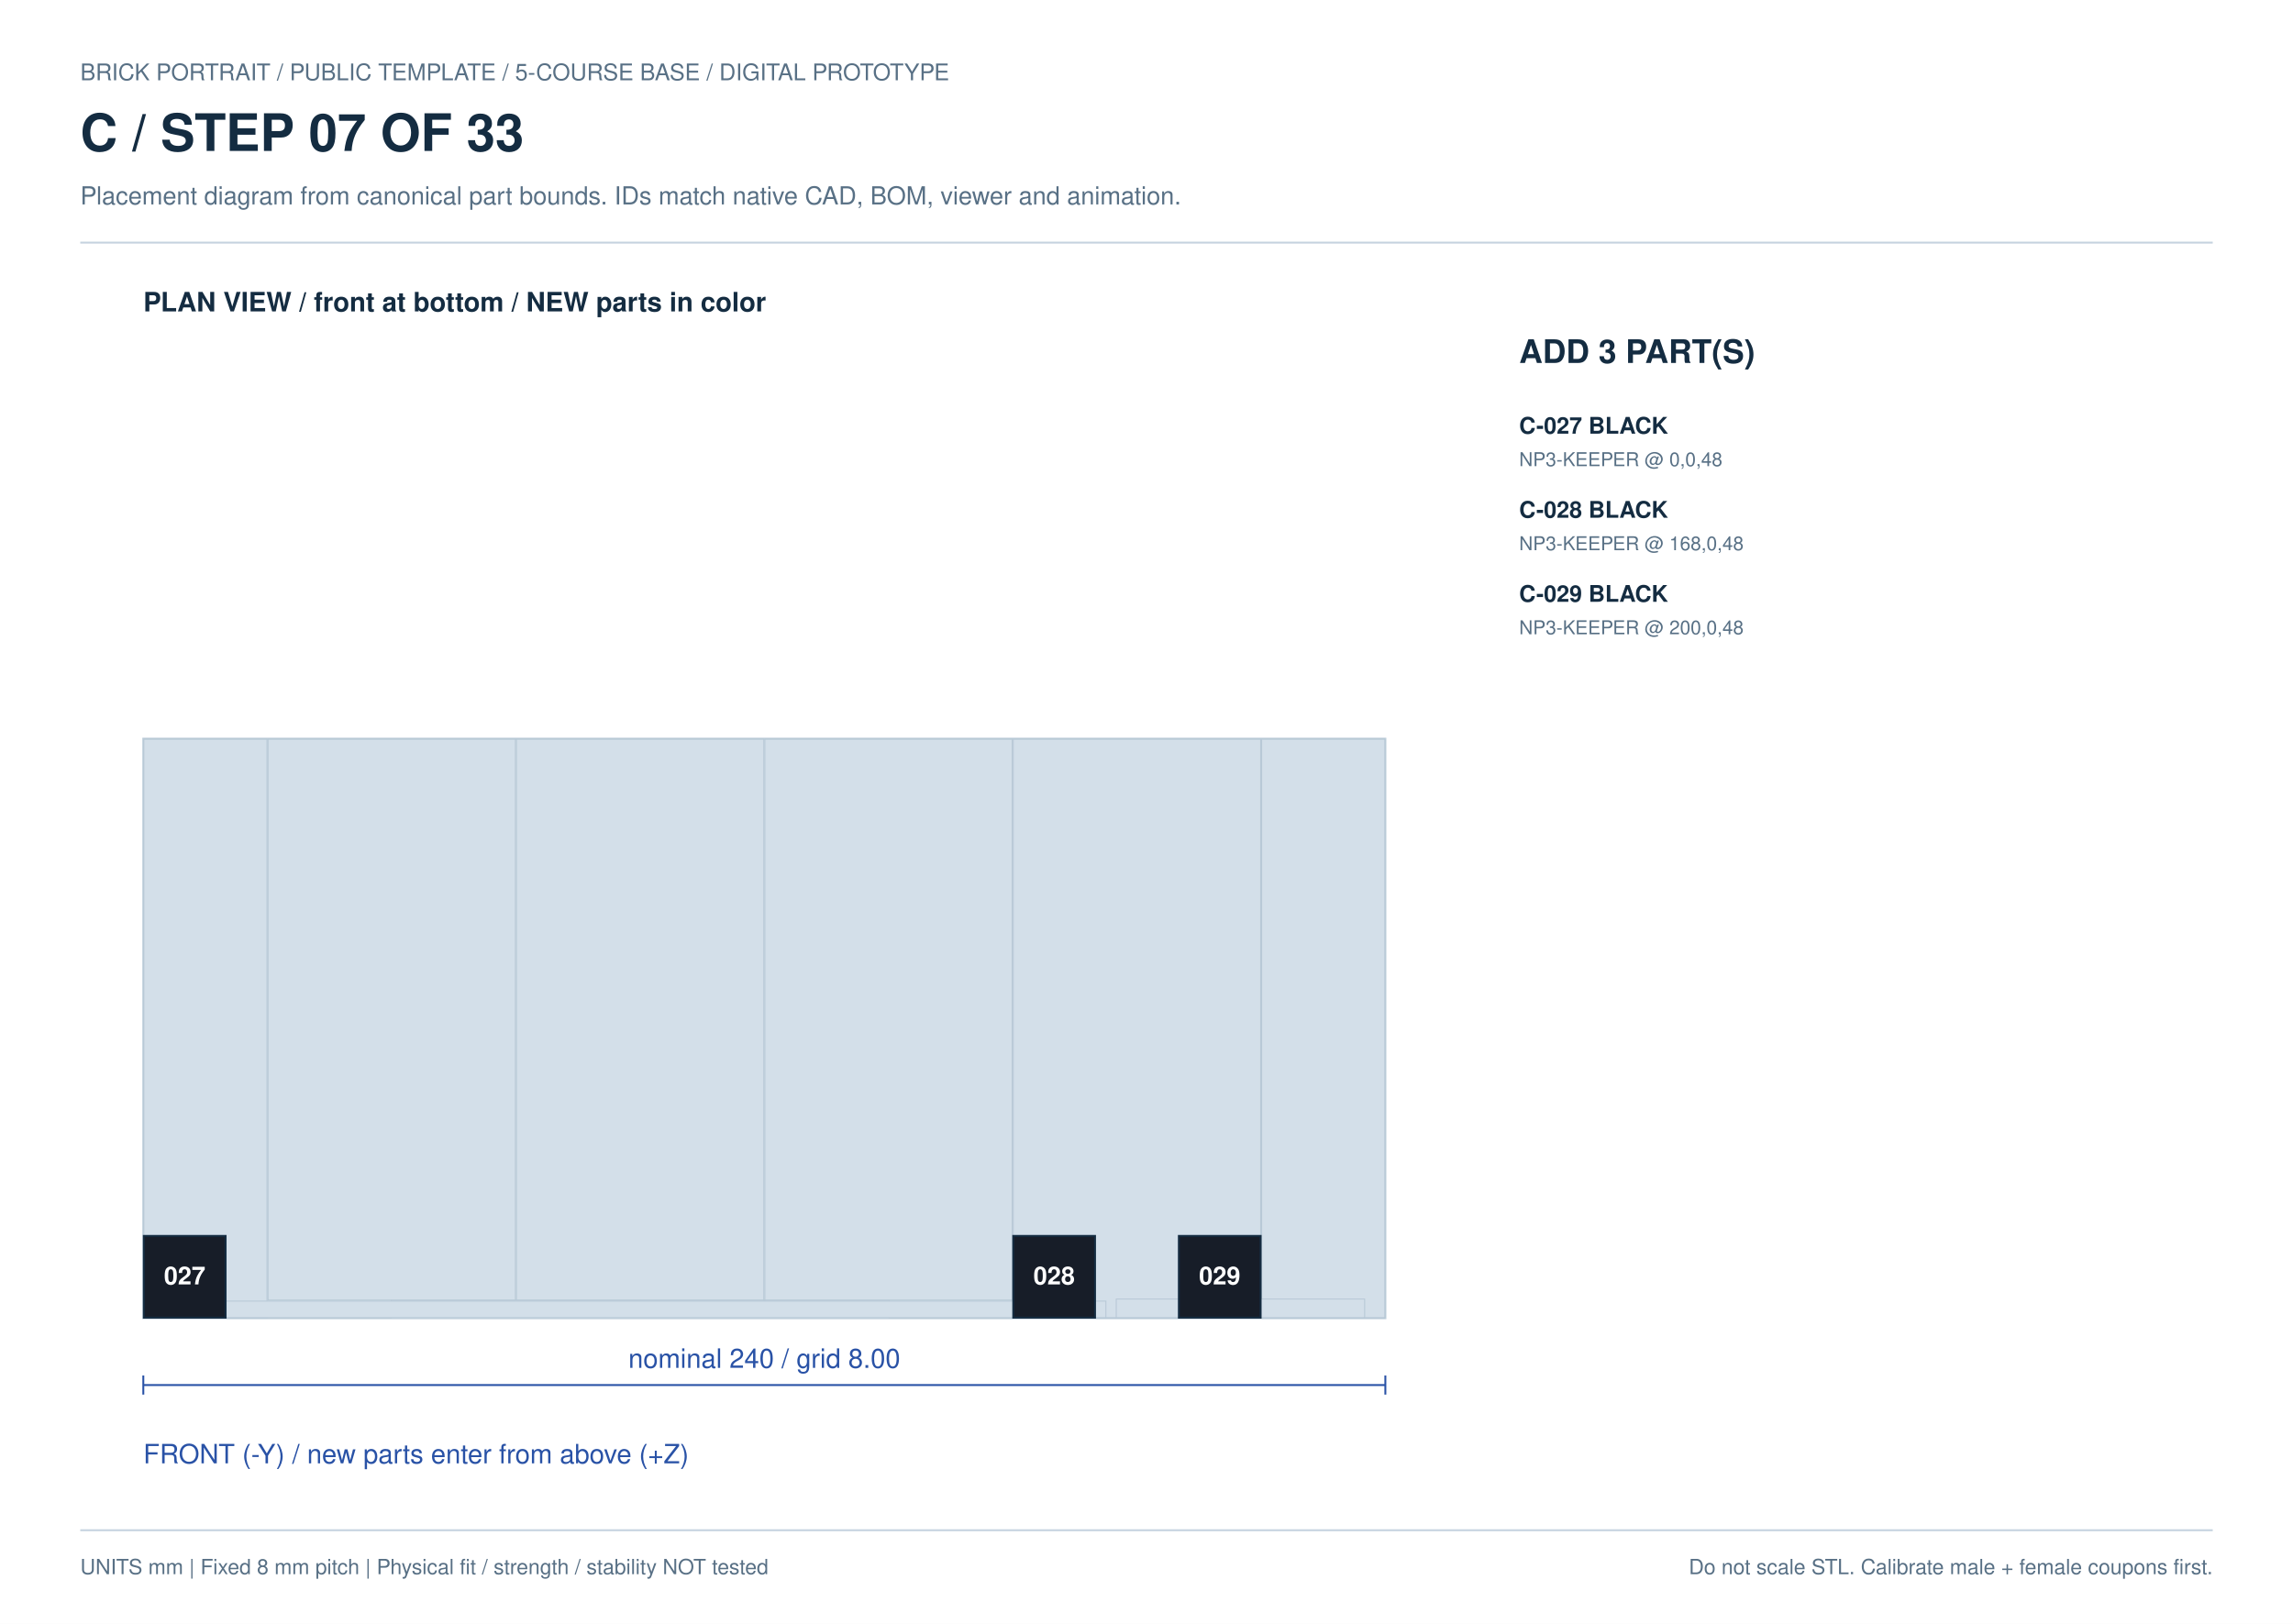
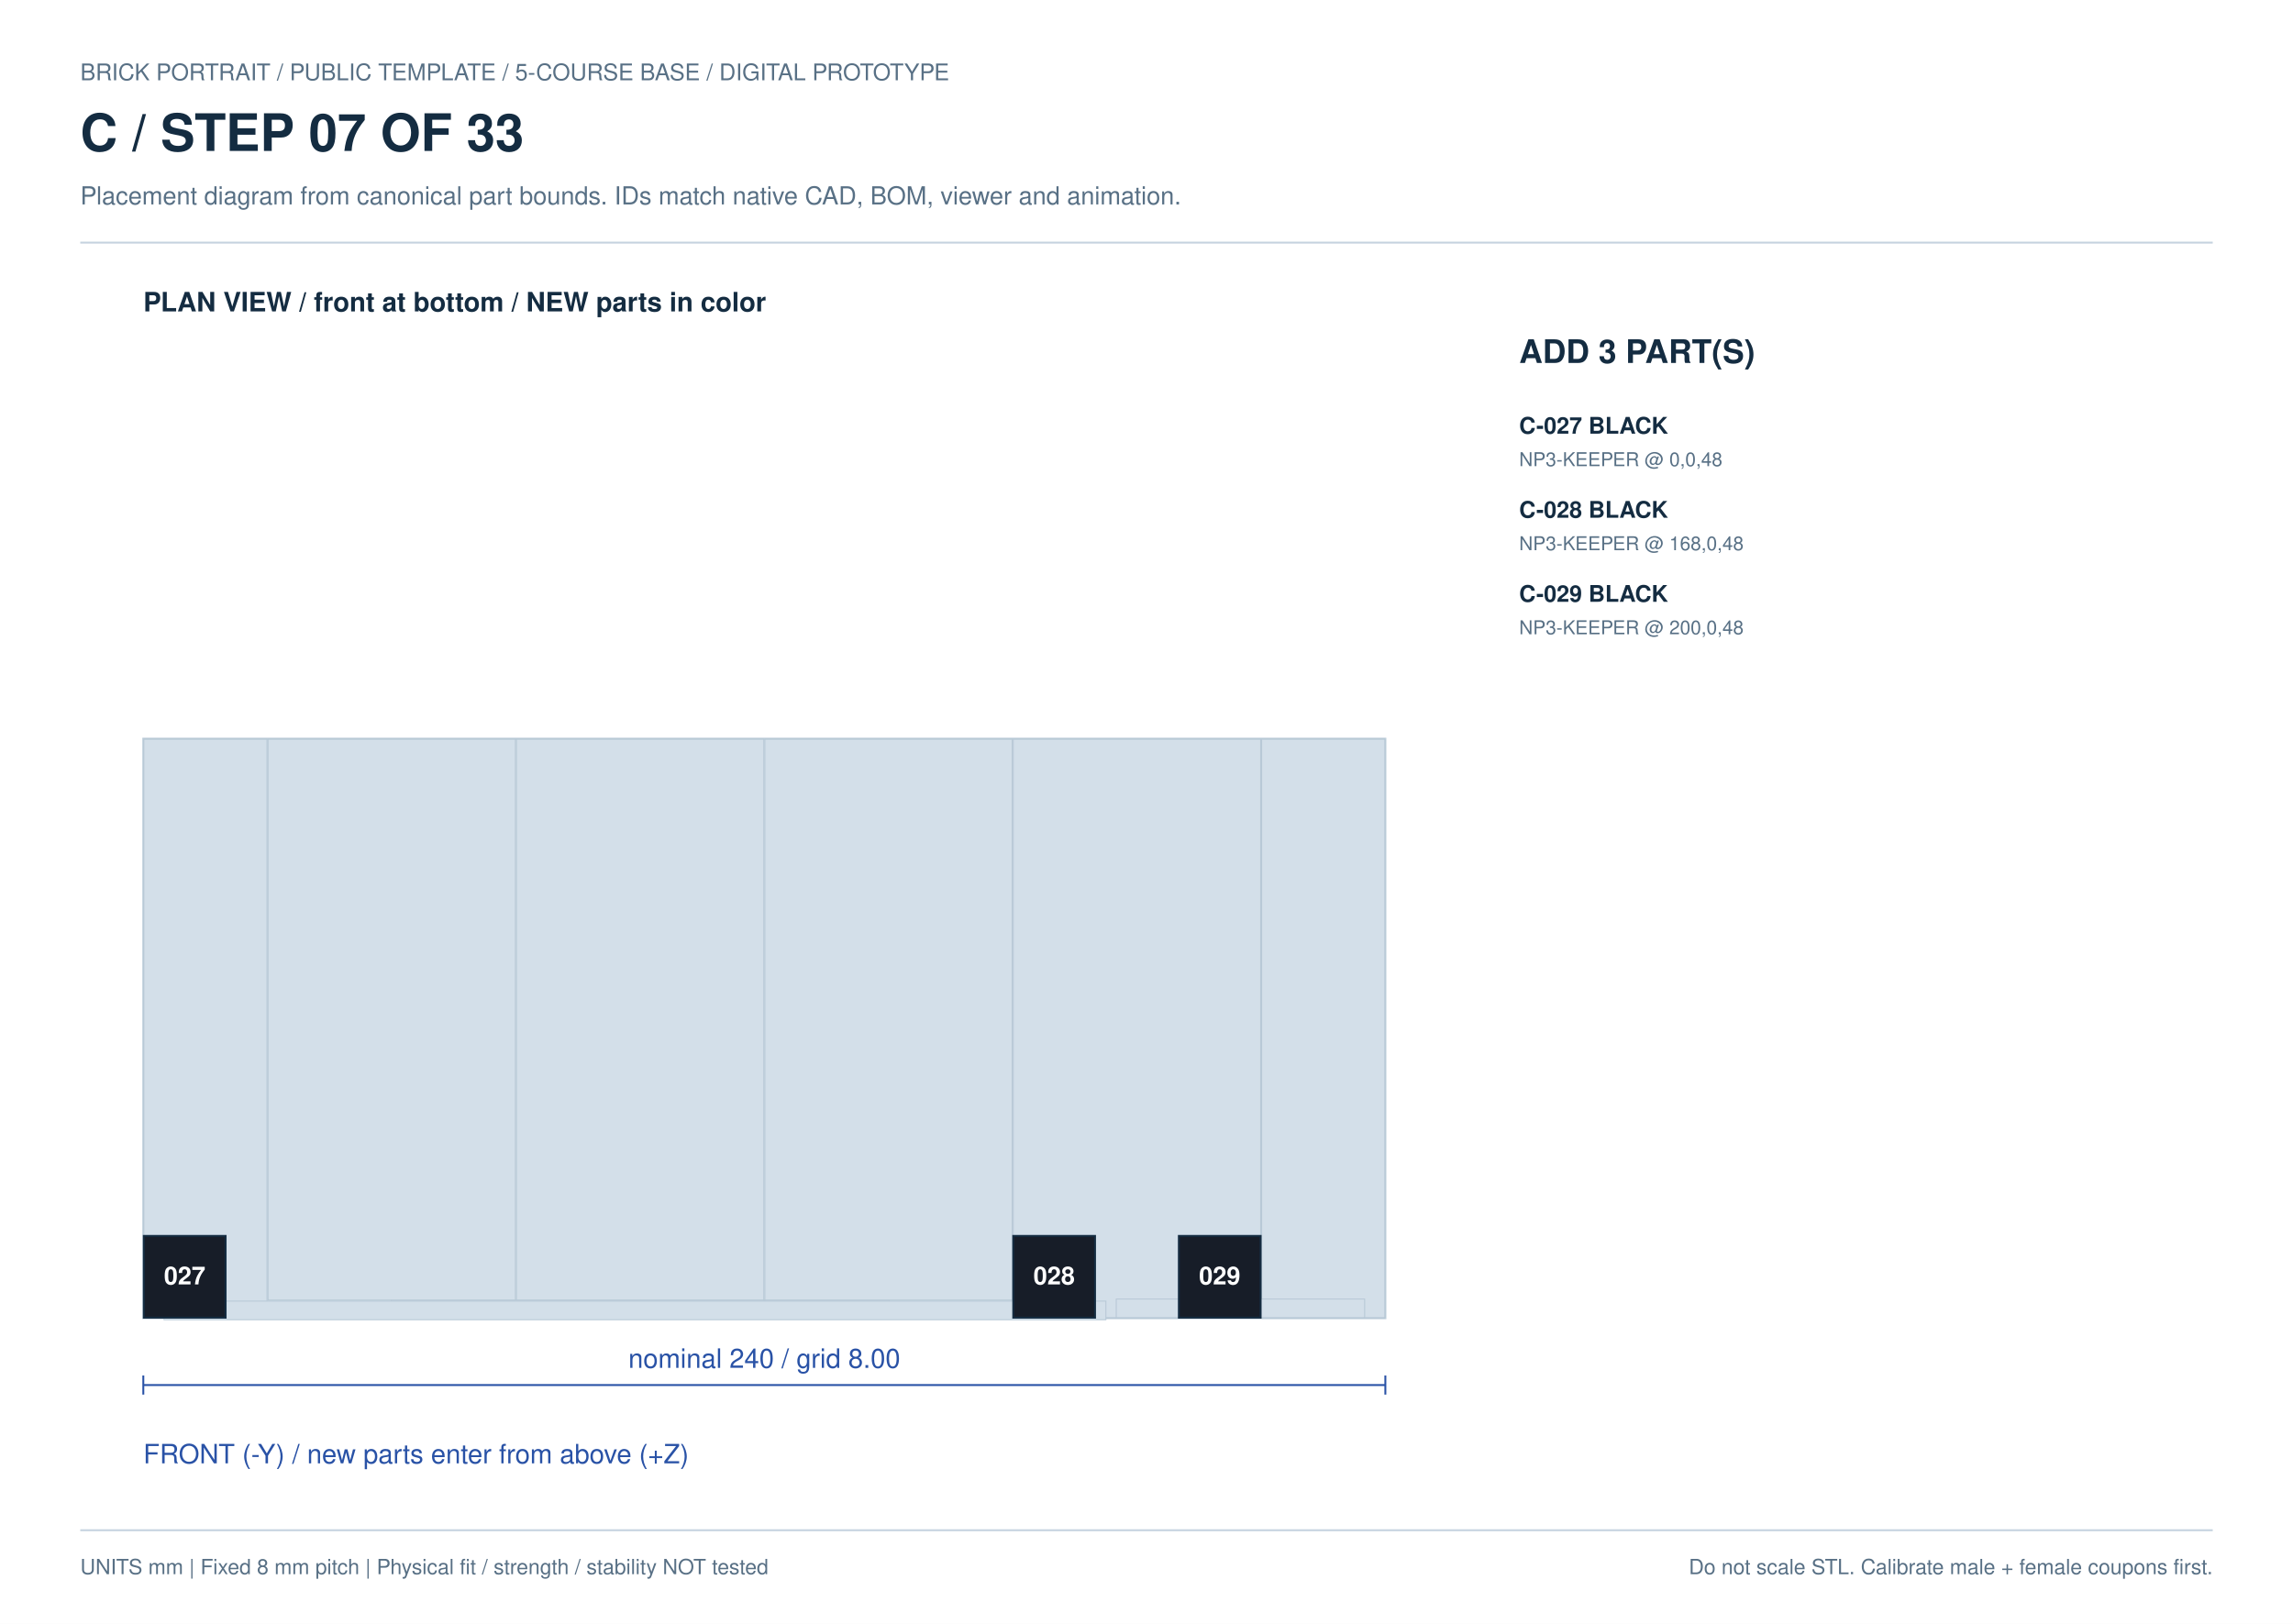
<svg xmlns="http://www.w3.org/2000/svg" width="420mm" height="297.5mm" viewBox="0 0 1200 850">
  <rect width="1200" height="850" fill="white" />
  <text x="42" y="42" font-family="Helvetica,Arial,sans-serif" font-size="12" fill="#587085" font-weight="normal" text-anchor="start">BRICK PORTRAIT / PUBLIC TEMPLATE / 5-COURSE BASE / DIGITAL PROTOTYPE</text>
  <text x="42" y="79" font-family="Helvetica,Arial,sans-serif" font-size="27" fill="#142c41" font-weight="bold" text-anchor="start">C / STEP 07 OF 33</text>
  <text x="42" y="107" font-family="Helvetica,Arial,sans-serif" font-size="13" fill="#587085" font-weight="normal" text-anchor="start">Placement diagram from canonical part bounds. IDs match native CAD, BOM, viewer and animation.</text>
  <line x1="42" y1="127" x2="1158" y2="127" stroke="#c5d3df" stroke-width="1" />
  <text x="75" y="163" font-family="Helvetica,Arial,sans-serif" font-size="14" fill="#142c41" font-weight="bold" text-anchor="start">PLAN VIEW / front at bottom / NEW parts in color</text>
  <rect x="75" y="386.667" width="650.0" height="303.333" fill="#edf3f8" stroke="#b7c8d6" />
  <line x1="75.0" y1="386.667" x2="75.0" y2="690" stroke="#d0dde8" stroke-width="0.5" />
  <line x1="96.667" y1="386.667" x2="96.667" y2="690" stroke="#d0dde8" stroke-width="0.5" />
  <line x1="118.333" y1="386.667" x2="118.333" y2="690" stroke="#d0dde8" stroke-width="0.5" />
  <line x1="140.0" y1="386.667" x2="140.0" y2="690" stroke="#d0dde8" stroke-width="0.5" />
  <line x1="161.667" y1="386.667" x2="161.667" y2="690" stroke="#d0dde8" stroke-width="0.5" />
  <line x1="183.333" y1="386.667" x2="183.333" y2="690" stroke="#d0dde8" stroke-width="0.5" />
  <line x1="205.0" y1="386.667" x2="205.0" y2="690" stroke="#d0dde8" stroke-width="0.5" />
  <line x1="226.667" y1="386.667" x2="226.667" y2="690" stroke="#d0dde8" stroke-width="0.5" />
  <line x1="248.333" y1="386.667" x2="248.333" y2="690" stroke="#d0dde8" stroke-width="0.5" />
  <line x1="270.0" y1="386.667" x2="270.0" y2="690" stroke="#d0dde8" stroke-width="0.5" />
  <line x1="291.667" y1="386.667" x2="291.667" y2="690" stroke="#d0dde8" stroke-width="0.5" />
  <line x1="313.333" y1="386.667" x2="313.333" y2="690" stroke="#d0dde8" stroke-width="0.5" />
  <line x1="335.0" y1="386.667" x2="335.0" y2="690" stroke="#d0dde8" stroke-width="0.5" />
  <line x1="356.667" y1="386.667" x2="356.667" y2="690" stroke="#d0dde8" stroke-width="0.5" />
  <line x1="378.333" y1="386.667" x2="378.333" y2="690" stroke="#d0dde8" stroke-width="0.5" />
  <line x1="400.0" y1="386.667" x2="400.0" y2="690" stroke="#d0dde8" stroke-width="0.5" />
  <line x1="421.667" y1="386.667" x2="421.667" y2="690" stroke="#d0dde8" stroke-width="0.5" />
  <line x1="443.333" y1="386.667" x2="443.333" y2="690" stroke="#d0dde8" stroke-width="0.5" />
  <line x1="465.0" y1="386.667" x2="465.0" y2="690" stroke="#d0dde8" stroke-width="0.5" />
  <line x1="486.667" y1="386.667" x2="486.667" y2="690" stroke="#d0dde8" stroke-width="0.5" />
  <line x1="508.333" y1="386.667" x2="508.333" y2="690" stroke="#d0dde8" stroke-width="0.5" />
  <line x1="530.0" y1="386.667" x2="530.0" y2="690" stroke="#d0dde8" stroke-width="0.5" />
  <line x1="551.667" y1="386.667" x2="551.667" y2="690" stroke="#d0dde8" stroke-width="0.5" />
  <line x1="573.333" y1="386.667" x2="573.333" y2="690" stroke="#d0dde8" stroke-width="0.5" />
  <line x1="595.0" y1="386.667" x2="595.0" y2="690" stroke="#d0dde8" stroke-width="0.5" />
  <line x1="616.667" y1="386.667" x2="616.667" y2="690" stroke="#d0dde8" stroke-width="0.5" />
  <line x1="638.333" y1="386.667" x2="638.333" y2="690" stroke="#d0dde8" stroke-width="0.5" />
  <line x1="660.0" y1="386.667" x2="660.0" y2="690" stroke="#d0dde8" stroke-width="0.5" />
  <line x1="681.667" y1="386.667" x2="681.667" y2="690" stroke="#d0dde8" stroke-width="0.5" />
  <line x1="703.333" y1="386.667" x2="703.333" y2="690" stroke="#d0dde8" stroke-width="0.5" />
  <line x1="725.0" y1="386.667" x2="725.0" y2="690" stroke="#d0dde8" stroke-width="0.5" />
  <line x1="75" y1="690.0" x2="725.0" y2="690.0" stroke="#d0dde8" stroke-width="0.5" />
  <line x1="75" y1="668.333" x2="725.0" y2="668.333" stroke="#d0dde8" stroke-width="0.5" />
  <line x1="75" y1="646.667" x2="725.0" y2="646.667" stroke="#d0dde8" stroke-width="0.5" />
  <line x1="75" y1="625.0" x2="725.0" y2="625.0" stroke="#d0dde8" stroke-width="0.5" />
  <line x1="75" y1="603.333" x2="725.0" y2="603.333" stroke="#d0dde8" stroke-width="0.5" />
  <line x1="75" y1="581.667" x2="725.0" y2="581.667" stroke="#d0dde8" stroke-width="0.5" />
  <line x1="75" y1="560.0" x2="725.0" y2="560.0" stroke="#d0dde8" stroke-width="0.5" />
  <line x1="75" y1="538.333" x2="725.0" y2="538.333" stroke="#d0dde8" stroke-width="0.5" />
  <line x1="75" y1="516.667" x2="725.0" y2="516.667" stroke="#d0dde8" stroke-width="0.5" />
  <line x1="75" y1="495.0" x2="725.0" y2="495.0" stroke="#d0dde8" stroke-width="0.5" />
  <line x1="75" y1="473.333" x2="725.0" y2="473.333" stroke="#d0dde8" stroke-width="0.5" />
  <line x1="75" y1="451.667" x2="725.0" y2="451.667" stroke="#d0dde8" stroke-width="0.5" />
  <line x1="75" y1="430.0" x2="725.0" y2="430.0" stroke="#d0dde8" stroke-width="0.5" />
  <line x1="75" y1="408.333" x2="725.0" y2="408.333" stroke="#d0dde8" stroke-width="0.5" />
  <line x1="75" y1="386.667" x2="725.0" y2="386.667" stroke="#d0dde8" stroke-width="0.5" />
  <rect x="75.271" y="386.937" width="324.458" height="302.792" fill="#d3dfe9" stroke="#b7c8d6" stroke-width="0.5" />
  <rect x="400.271" y="386.937" width="324.458" height="302.792" fill="#d3dfe9" stroke="#b7c8d6" stroke-width="0.5" />
  <rect x="75.271" y="386.937" width="129.458" height="302.792" fill="#d3dfe9" stroke="#b7c8d6" stroke-width="0.5" />
  <rect x="205.271" y="386.937" width="129.458" height="293.583" fill="#d3dfe9" stroke="#b7c8d6" stroke-width="0.5" />
  <rect x="335.271" y="386.937" width="129.458" height="293.583" fill="#d3dfe9" stroke="#b7c8d6" stroke-width="0.5" />
  <rect x="465.271" y="386.937" width="129.458" height="302.792" fill="#d3dfe9" stroke="#b7c8d6" stroke-width="0.5" />
  <rect x="595.271" y="386.937" width="129.458" height="302.792" fill="#d3dfe9" stroke="#b7c8d6" stroke-width="0.5" />
  <rect x="75.271" y="386.937" width="64.458" height="302.792" fill="#d3dfe9" stroke="#b7c8d6" stroke-width="0.5" />
  <rect x="140.271" y="386.937" width="129.458" height="293.583" fill="#d3dfe9" stroke="#b7c8d6" stroke-width="0.5" />
  <rect x="270.271" y="386.937" width="129.458" height="293.583" fill="#d3dfe9" stroke="#b7c8d6" stroke-width="0.5" />
  <rect x="400.271" y="386.937" width="129.458" height="293.583" fill="#d3dfe9" stroke="#b7c8d6" stroke-width="0.5" />
  <rect x="530.271" y="386.937" width="129.458" height="302.792" fill="#d3dfe9" stroke="#b7c8d6" stroke-width="0.5" />
  <rect x="660.271" y="386.937" width="64.458" height="302.792" fill="#d3dfe9" stroke="#b7c8d6" stroke-width="0.5" />
  <rect x="75.271" y="386.937" width="129.458" height="302.792" fill="#d3dfe9" stroke="#b7c8d6" stroke-width="0.5" />
  <rect x="205.271" y="386.937" width="129.458" height="293.583" fill="#d3dfe9" stroke="#b7c8d6" stroke-width="0.5" />
  <rect x="335.271" y="386.937" width="129.458" height="293.583" fill="#d3dfe9" stroke="#b7c8d6" stroke-width="0.5" />
  <rect x="465.271" y="386.937" width="129.458" height="302.792" fill="#d3dfe9" stroke="#b7c8d6" stroke-width="0.5" />
  <rect x="595.271" y="386.937" width="129.458" height="302.792" fill="#d3dfe9" stroke="#b7c8d6" stroke-width="0.5" />
  <rect x="75.271" y="386.937" width="64.458" height="302.792" fill="#d3dfe9" stroke="#b7c8d6" stroke-width="0.5" />
  <rect x="140.271" y="386.937" width="129.458" height="293.583" fill="#d3dfe9" stroke="#b7c8d6" stroke-width="0.5" />
  <rect x="270.271" y="386.937" width="129.458" height="293.583" fill="#d3dfe9" stroke="#b7c8d6" stroke-width="0.5" />
  <rect x="400.271" y="386.937" width="129.458" height="293.583" fill="#d3dfe9" stroke="#b7c8d6" stroke-width="0.5" />
  <rect x="530.271" y="386.937" width="129.458" height="302.792" fill="#d3dfe9" stroke="#b7c8d6" stroke-width="0.5" />
  <rect x="660.271" y="386.937" width="64.458" height="302.792" fill="#d3dfe9" stroke="#b7c8d6" stroke-width="0.5" />
-   <rect x="85.833" y="681.062" width="492.917" height="8.667" fill="#d3dfe9" stroke="#b7c8d6" stroke-width="0.5" />
+   <rect x="85.833" y="681.062" width="492.917" height="9.75" fill="#d3dfe9" stroke="#b7c8d6" stroke-width="0.5" />
  <rect x="584.167" y="679.979" width="130.0" height="9.75" fill="#d3dfe9" stroke="#b7c8d6" stroke-width="0.5" />
  <rect x="75.271" y="646.938" width="42.792" height="42.792" fill="#171d28" stroke="#142c41" stroke-width="1" />
  <text x="96.667" y="672.333" font-family="Helvetica,Arial,sans-serif" font-size="13" fill="white" font-weight="bold" text-anchor="middle">027</text>
  <rect x="530.271" y="646.938" width="42.792" height="42.792" fill="#171d28" stroke="#142c41" stroke-width="1" />
  <text x="551.667" y="672.333" font-family="Helvetica,Arial,sans-serif" font-size="13" fill="white" font-weight="bold" text-anchor="middle">028</text>
  <rect x="616.938" y="646.938" width="42.792" height="42.792" fill="#171d28" stroke="#142c41" stroke-width="1" />
  <text x="638.333" y="672.333" font-family="Helvetica,Arial,sans-serif" font-size="13" fill="white" font-weight="bold" text-anchor="middle">029</text>
  <line x1="75" y1="725" x2="725.0" y2="725" stroke="#2952a6" stroke-width="1" />
  <line x1="75" y1="720" x2="75" y2="730" stroke="#2952a6" stroke-width="1" />
  <line x1="725.0" y1="720" x2="725.0" y2="730" stroke="#2952a6" stroke-width="1" />
  <text x="400.0" y="716" font-family="Helvetica,Arial,sans-serif" font-size="14" fill="#2952a6" font-weight="normal" text-anchor="middle">nominal 240 / grid 8.00</text>
  <text x="75" y="766" font-family="Helvetica,Arial,sans-serif" font-size="14" fill="#2952a6" font-weight="normal" text-anchor="start">FRONT (-Y)  /  new parts enter from above (+Z)</text>
  <text x="795" y="190" font-family="Helvetica,Arial,sans-serif" font-size="17" fill="#142c41" font-weight="bold" text-anchor="start">ADD 3 PART(S)</text>
  <text x="795" y="227" font-family="Helvetica,Arial,sans-serif" font-size="12" fill="#142c41" font-weight="bold" text-anchor="start">C-027  BLACK</text>
  <text x="795" y="244" font-family="Helvetica,Arial,sans-serif" font-size="10" fill="#587085" font-weight="normal" text-anchor="start">NP3-KEEPER  @ 0,0,48</text>
  <text x="795" y="271" font-family="Helvetica,Arial,sans-serif" font-size="12" fill="#142c41" font-weight="bold" text-anchor="start">C-028  BLACK</text>
  <text x="795" y="288" font-family="Helvetica,Arial,sans-serif" font-size="10" fill="#587085" font-weight="normal" text-anchor="start">NP3-KEEPER  @ 168,0,48</text>
  <text x="795" y="315" font-family="Helvetica,Arial,sans-serif" font-size="12" fill="#142c41" font-weight="bold" text-anchor="start">C-029  BLACK</text>
  <text x="795" y="332" font-family="Helvetica,Arial,sans-serif" font-size="10" fill="#587085" font-weight="normal" text-anchor="start">NP3-KEEPER  @ 200,0,48</text>
  <line x1="42" y1="801" x2="1158" y2="801" stroke="#c5d3df" stroke-width="1" />
  <text x="42" y="824" font-family="Helvetica,Arial,sans-serif" font-size="11" fill="#587085" font-weight="normal" text-anchor="start">UNITS mm | Fixed 8 mm pitch | Physical fit / strength / stability NOT tested</text>
  <text x="1158" y="824" font-family="Helvetica,Arial,sans-serif" font-size="11" fill="#587085" font-weight="normal" text-anchor="end">Do not scale STL. Calibrate male + female coupons first.</text>
</svg>
